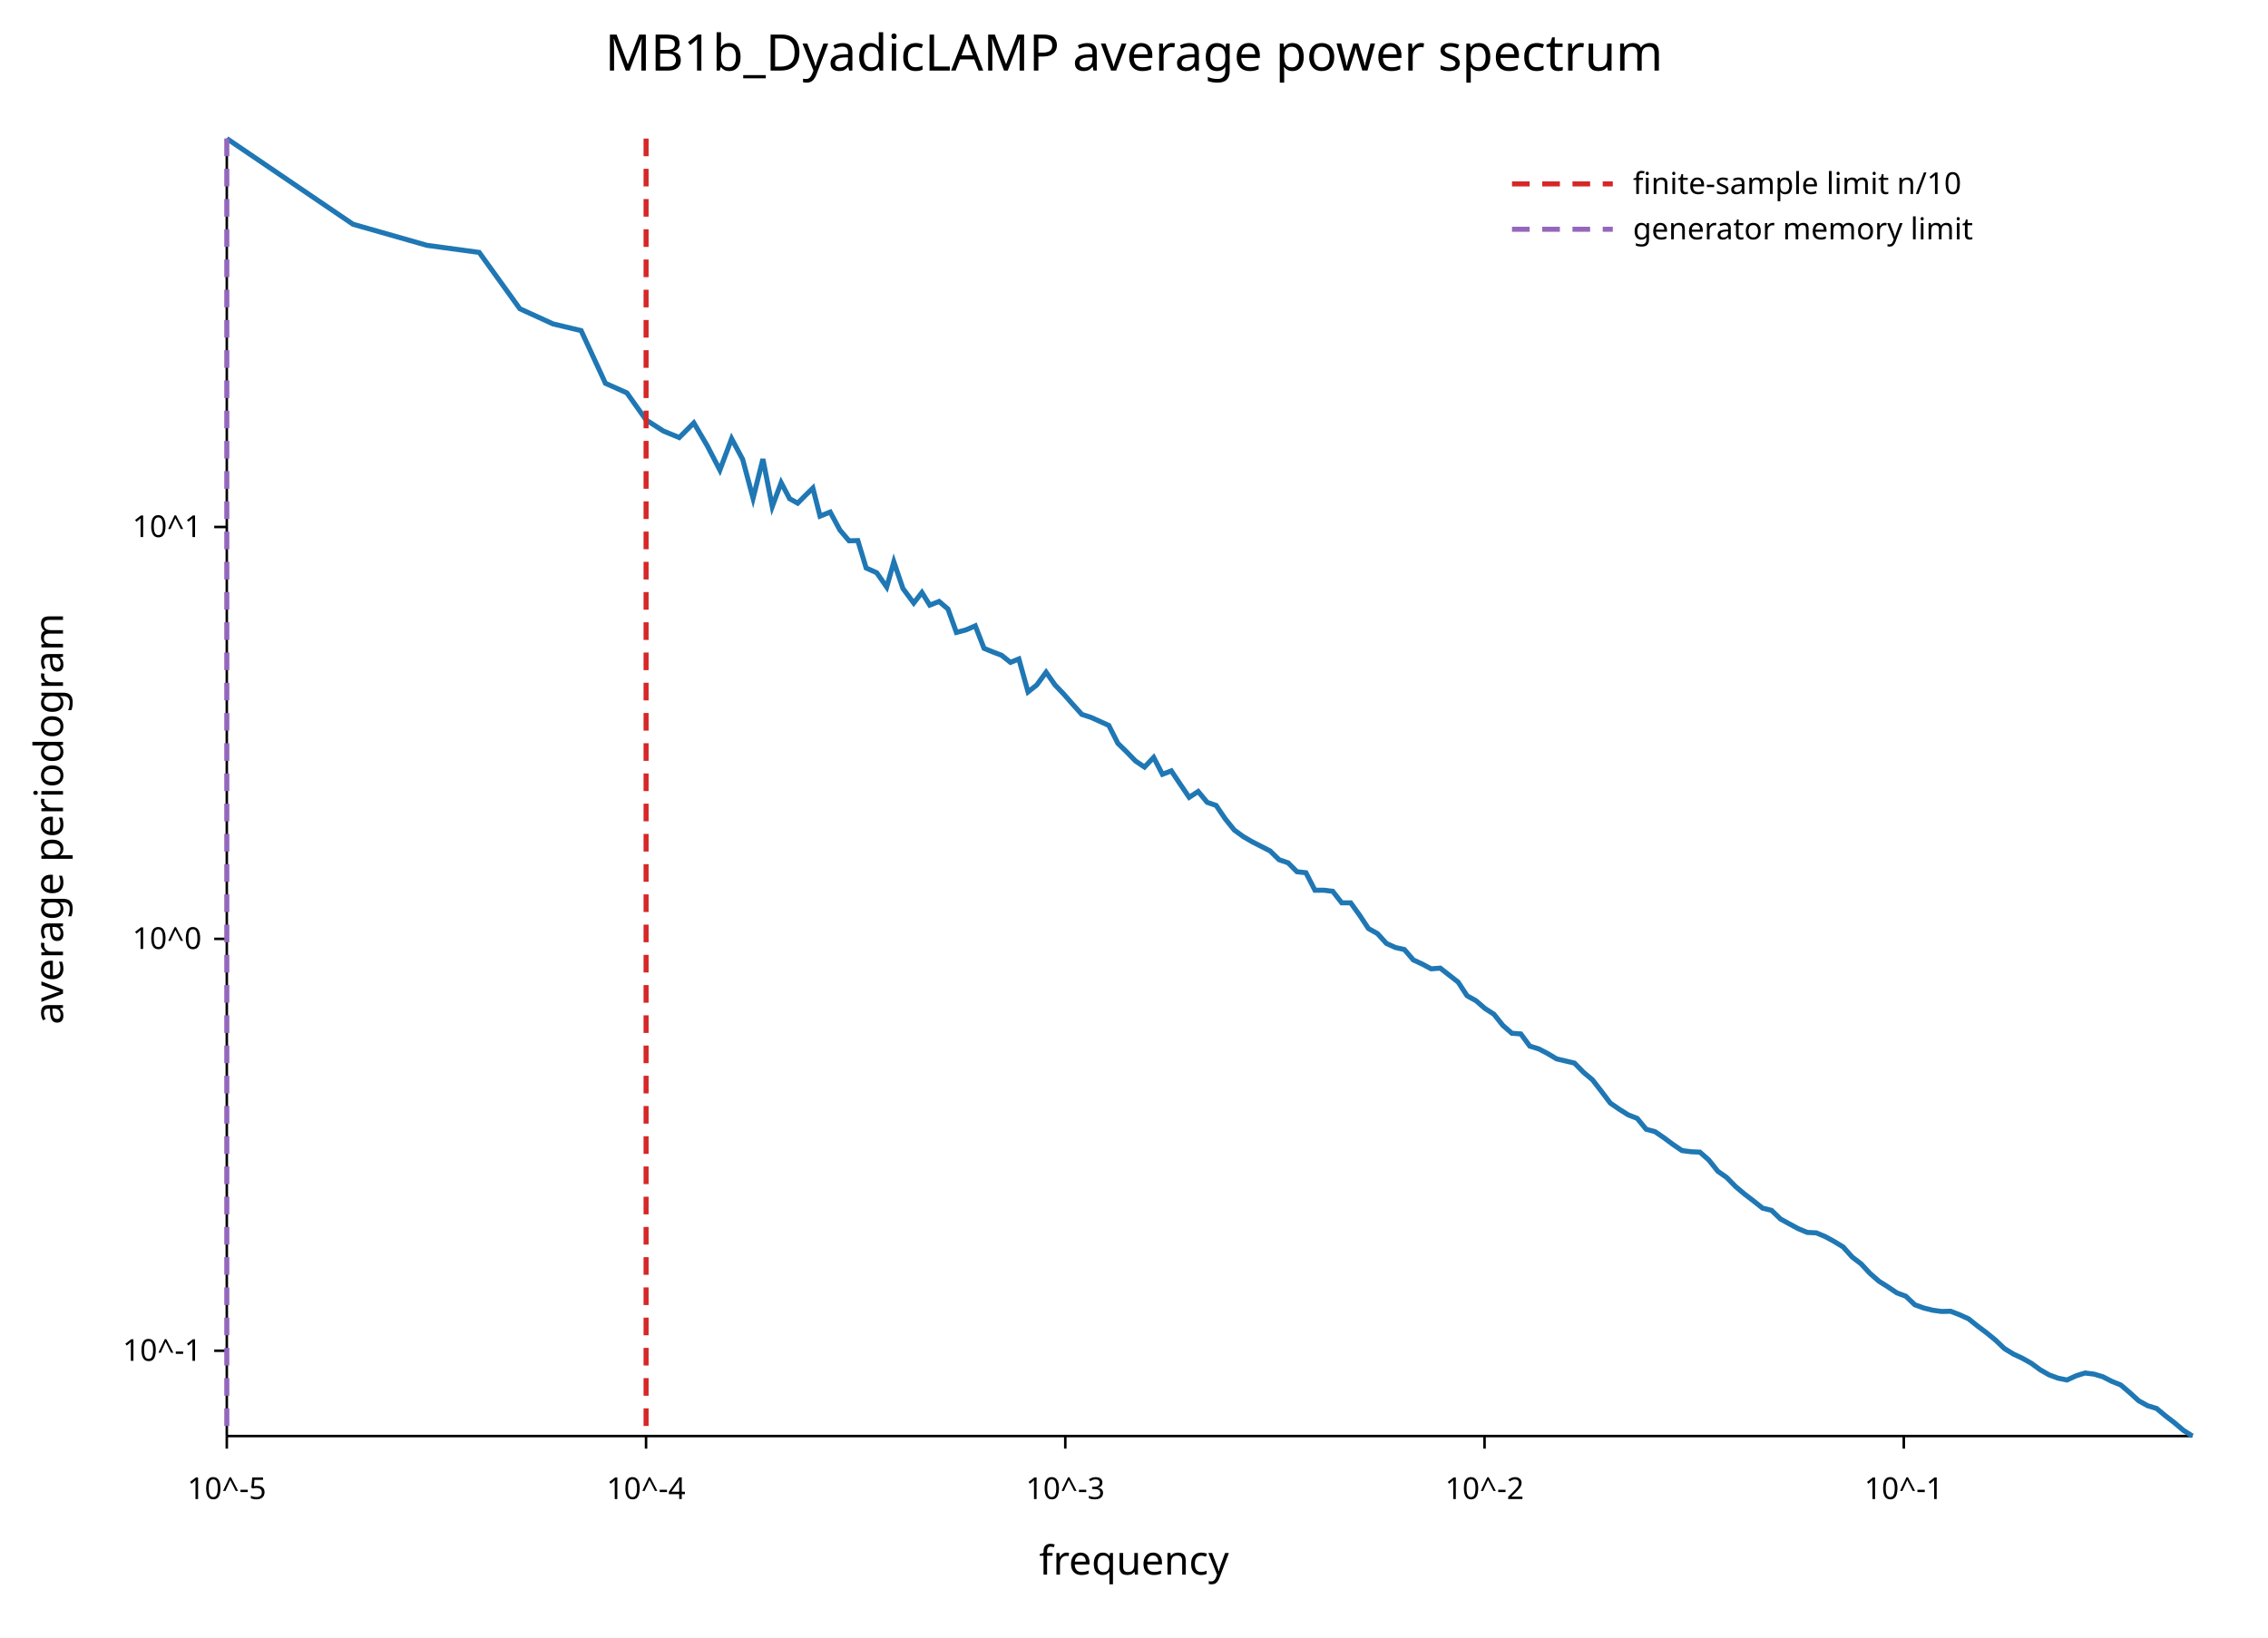
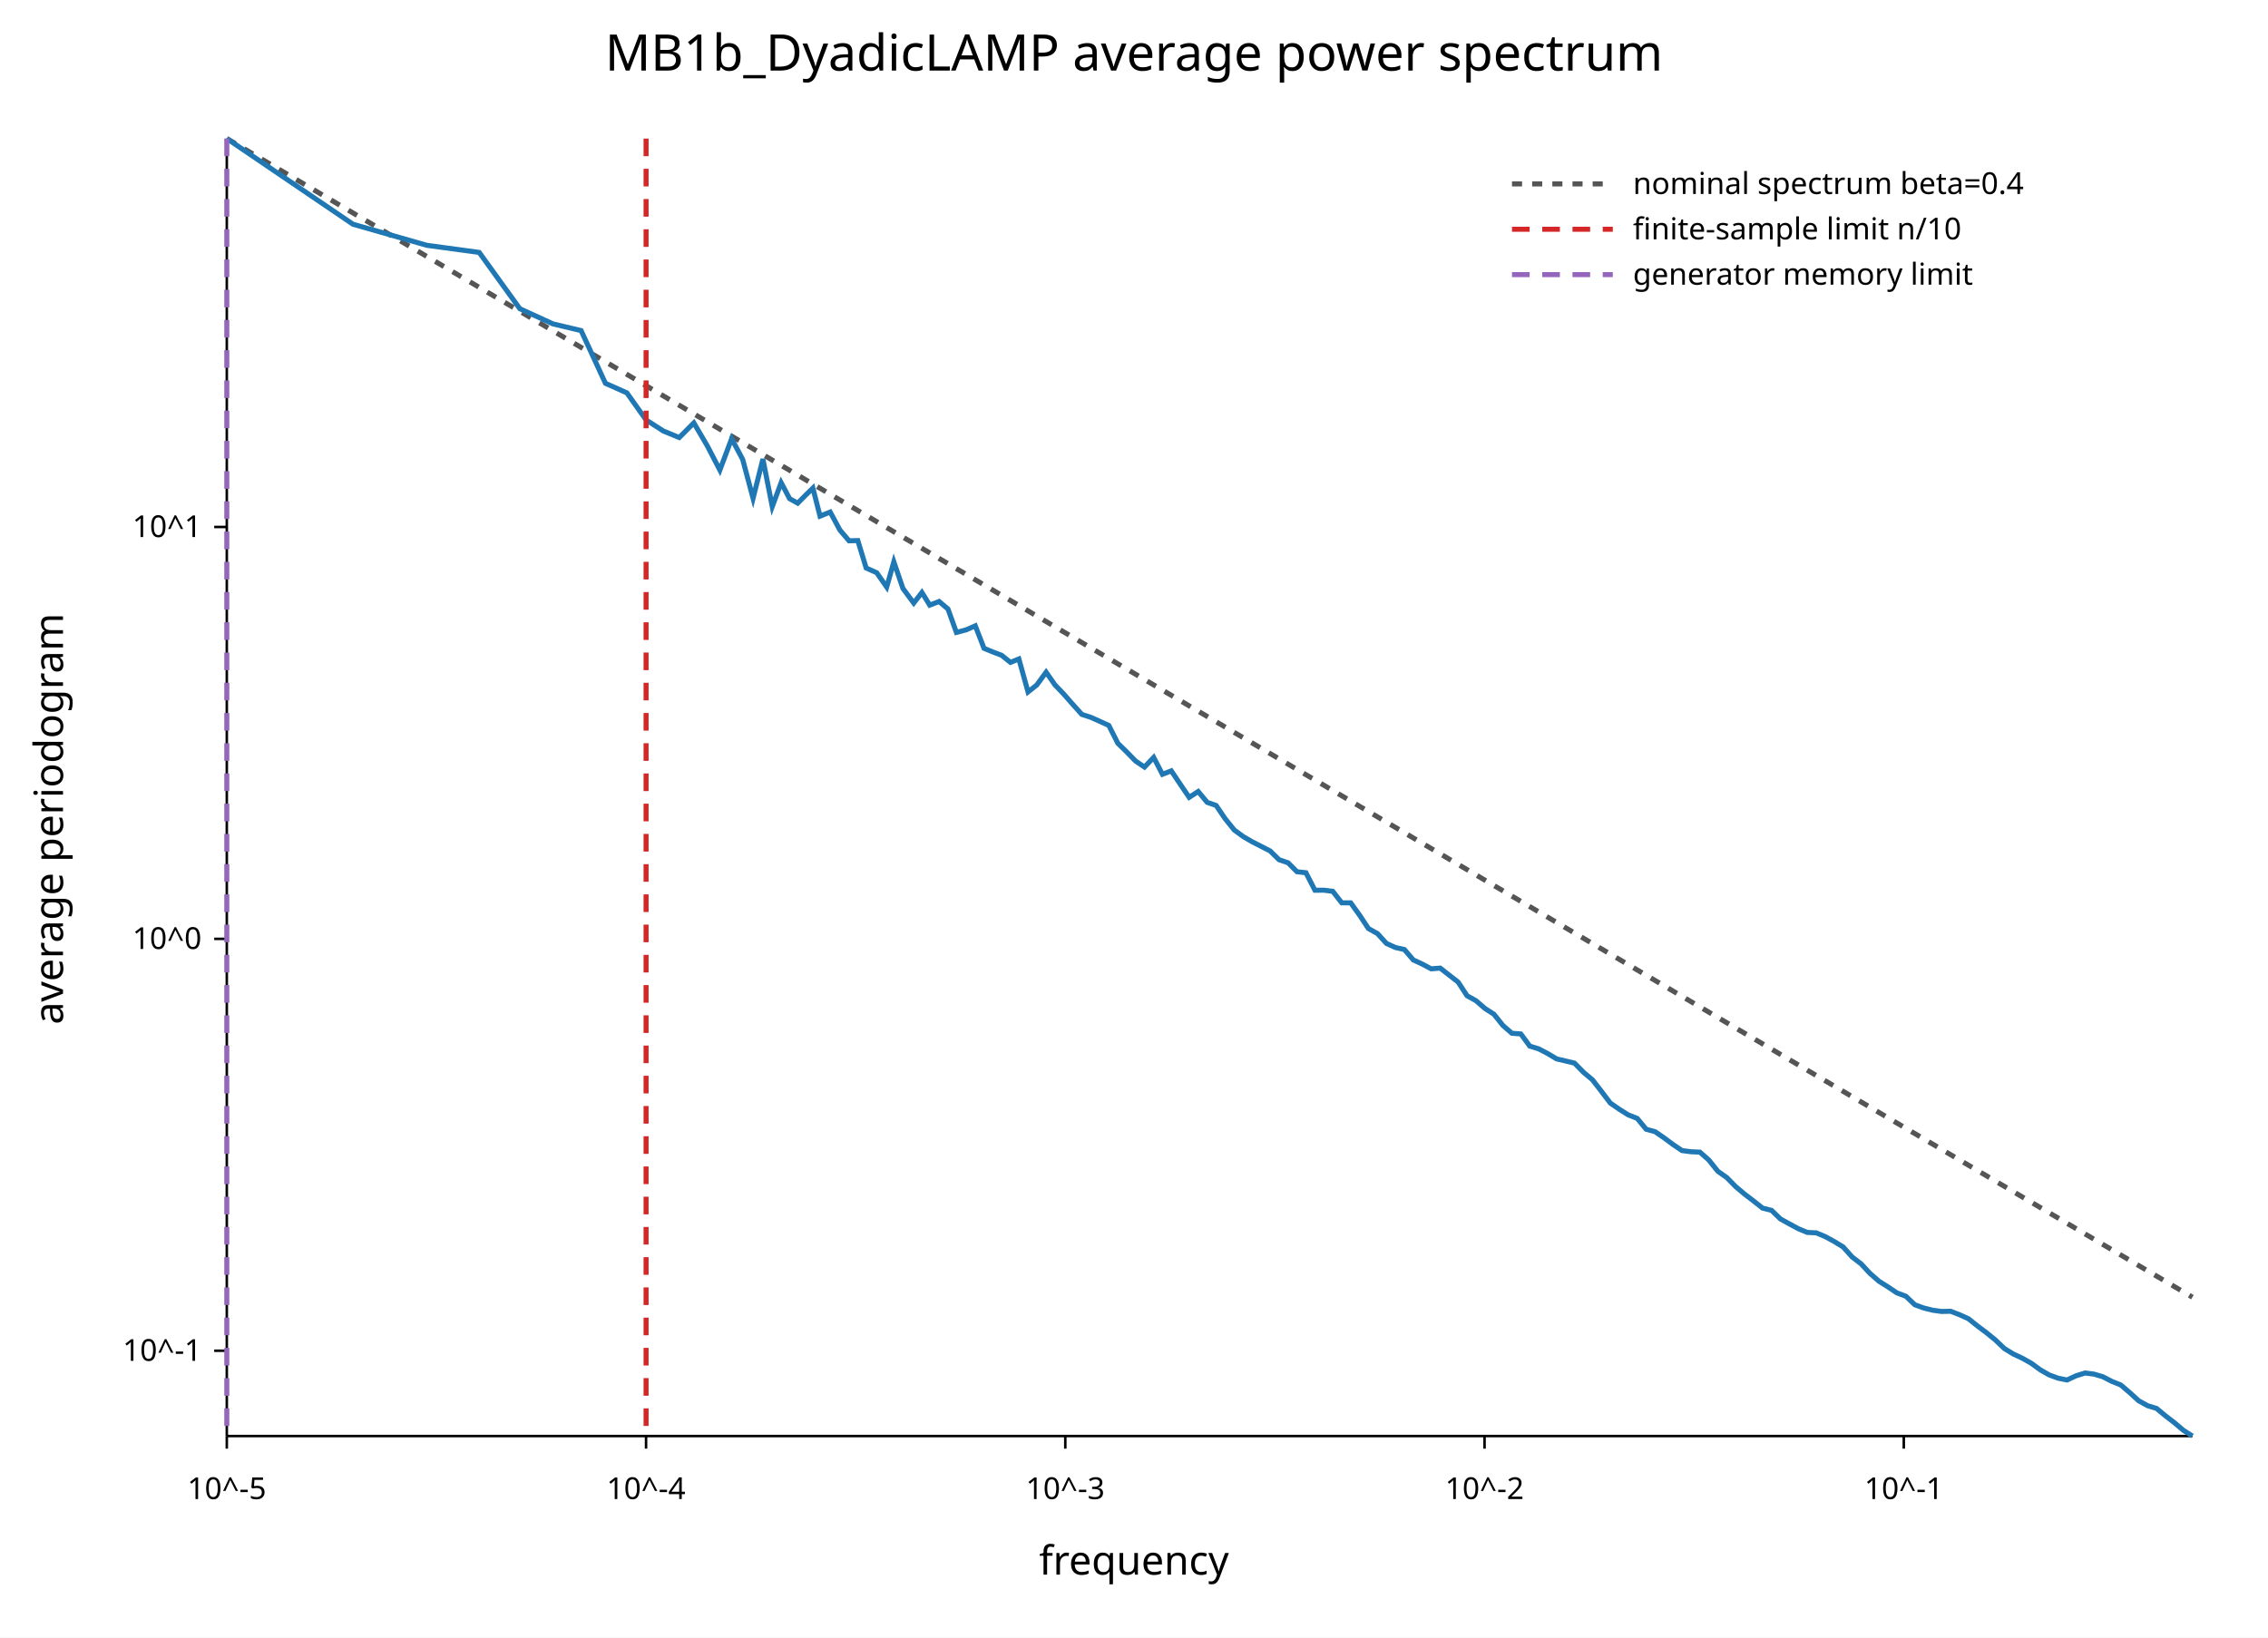
<svg xmlns="http://www.w3.org/2000/svg" width="900" height="650" viewBox="0 0 900 650">
  <rect width="100%" height="100%" fill="white" />
  <text x="450.0" y="28" text-anchor="middle" font-family="sans-serif" font-size="20">MB1b_DyadicLAMP average power spectrum</text>
  <line x1="90" y1="570" x2="870" y2="570" stroke="black" />
  <line x1="90" y1="55" x2="90" y2="570" stroke="black" />
  <line x1="90.0" y1="570" x2="90.0" y2="575" stroke="black" />
  <text x="90.0" y="595" text-anchor="middle" font-family="sans-serif" font-size="12">10^-5</text>
  <line x1="256.369" y1="570" x2="256.369" y2="575" stroke="black" />
  <text x="256.369" y="595" text-anchor="middle" font-family="sans-serif" font-size="12">10^-4</text>
  <line x1="422.737" y1="570" x2="422.737" y2="575" stroke="black" />
  <text x="422.737" y="595" text-anchor="middle" font-family="sans-serif" font-size="12">10^-3</text>
  <line x1="589.106" y1="570" x2="589.106" y2="575" stroke="black" />
  <text x="589.106" y="595" text-anchor="middle" font-family="sans-serif" font-size="12">10^-2</text>
  <line x1="755.475" y1="570" x2="755.475" y2="575" stroke="black" />
  <text x="755.475" y="595" text-anchor="middle" font-family="sans-serif" font-size="12">10^-1</text>
  <line x1="85" y1="536.139" x2="90" y2="536.139" stroke="black" />
  <text x="80" y="540.139" text-anchor="end" font-family="sans-serif" font-size="12">10^-1</text>
  <line x1="85" y1="372.654" x2="90" y2="372.654" stroke="black" />
  <text x="80" y="376.654" text-anchor="end" font-family="sans-serif" font-size="12">10^0</text>
  <line x1="85" y1="209.169" x2="90" y2="209.169" stroke="black" />
  <text x="80" y="213.169" text-anchor="end" font-family="sans-serif" font-size="12">10^1</text>
+   <polyline fill="none" stroke="#555555" stroke-width="2" stroke-dasharray="4 4" points="90.0,55.0 140.08,84.53 169.38,101.8 190.16,114.06 206.29,123.56 219.46,131.33 230.6,137.9 240.25,143.59 248.76,148.6 256.37,153.09 263.26,157.15 269.54,160.86 275.33,164.27 280.68,167.43 285.66,170.36 290.33,173.11 294.71,175.7 298.84,178.13 302.74,180.43 306.45,182.62 309.98,184.7 313.34,186.68 316.55,188.57 319.62,190.39 322.57,192.13 325.41,193.8 329.45,196.18 333.3,198.45 336.93,200.59 340.41,202.64 343.71,204.59 347.9,207.06 351.86,209.39 354.7,211.07 358.3,213.19 362.59,215.72 365.84,217.63 368.95,219.47 372.65,221.65 376.18,223.73 379.53,225.71 383.37,227.97 387.02,230.12 390.49,232.17 393.8,234.12 397.47,236.29 400.98,238.35 404.31,240.32 407.95,242.46 411.41,244.51 415.12,246.69 418.65,248.77 422.0,250.75 425.56,252.85 429.29,255.04 432.83,257.13 436.2,259.12 440.0,261.36 443.61,263.49 447.04,265.51 450.57,267.59 454.16,269.71 457.81,271.86 461.28,273.91 464.8,275.98 468.34,278.07 471.9,280.17 475.47,282.27 479.04,284.38 482.6,286.47 486.14,288.56 489.8,290.72 493.42,292.86 496.87,294.89 500.4,296.97 504.01,299.1 507.56,301.19 511.15,303.31 514.68,305.39 518.23,307.49 521.8,309.59 525.29,311.65 528.87,313.76 532.44,315.86 535.99,317.96 539.52,320.04 543.02,322.1 546.62,324.22 550.18,326.32 553.74,328.42 557.3,330.52 560.86,332.62 564.4,334.71 567.93,336.79 571.52,338.9 575.07,341.0 578.62,343.09 582.17,345.18 585.7,347.26 589.28,349.38 592.83,351.47 596.38,353.56 599.95,355.67 603.5,357.76 607.05,359.85 610.59,361.94 614.15,364.04 617.72,366.14 621.25,368.23 624.8,370.32 628.37,372.42 631.93,374.52 635.47,376.61 639.02,378.7 642.57,380.79 646.13,382.9 649.69,384.99 653.24,387.08 656.79,389.18 660.34,391.27 663.9,393.37 667.46,395.47 671.01,397.56 674.56,399.66 678.11,401.75 681.67,403.85 685.22,405.94 688.77,408.04 692.32,410.13 695.88,412.23 699.43,414.32 702.98,416.42 706.54,418.51 710.09,420.61 713.64,422.7 717.2,424.8 720.76,426.9 724.31,428.99 727.86,431.08 731.42,433.18 734.97,435.27 738.52,437.37 742.07,439.46 745.63,441.56 749.18,443.66 752.74,445.75 756.29,447.84 759.84,449.94 763.4,452.04 766.95,454.13 770.5,456.22 774.05,458.32 777.61,460.41 781.16,462.51 784.72,464.6 788.27,466.7 791.82,468.8 795.38,470.89 798.93,472.99 802.48,475.08 806.04,477.18 809.59,479.27 813.14,481.37 816.7,483.46 820.25,485.56 823.8,487.65 827.36,489.75 830.91,491.84 834.46,493.94 838.02,496.03 841.57,498.13 845.13,500.22 848.68,502.32 852.23,504.41 855.79,506.51 859.34,508.6 862.89,510.7 866.45,512.79 870.0,514.89" />
+   <line x1="600" y1="73" x2="640" y2="73" stroke="#555555" stroke-width="2" stroke-dasharray="4 4" />
+   <text x="648" y="77" font-family="sans-serif" font-size="12">nominal spectrum beta=0.4</text>
  <polyline fill="none" stroke="#1f77b4" stroke-width="2" points="90.0,55.0 140.08,89.01 169.38,97.37 190.16,100.19 206.29,122.55 219.46,128.57 230.6,131.22 240.25,152.14 248.76,155.94 256.37,166.67 263.26,171.09 269.54,173.67 275.33,167.86 280.68,176.98 285.66,186.58 290.33,174.12 294.71,182.34 298.84,197.79 302.74,182.21 306.45,201.08 309.98,191.58 313.34,197.94 316.55,199.72 319.62,196.62 322.57,193.73 325.41,204.86 329.45,203.25 333.3,210.4 336.93,214.65 340.41,214.57 343.71,225.45 347.9,227.33 351.86,233.01 354.7,223.0 358.3,233.57 362.59,239.36 365.84,235.17 368.95,240.19 372.65,238.74 376.18,241.73 379.53,251.03 383.37,250.01 387.02,248.41 390.49,257.34 393.8,258.7 397.47,260.1 400.98,262.91 404.31,261.56 407.95,274.64 411.41,271.9 415.12,266.81 418.65,271.87 422.0,275.36 425.56,279.41 429.29,283.56 432.83,284.71 436.2,286.21 440.0,287.94 443.61,295.06 447.04,298.39 450.57,302.03 454.16,304.47 457.81,300.64 461.28,307.33 464.8,305.97 468.34,311.26 471.9,316.48 475.47,314.16 479.04,318.47 482.6,319.7 486.14,324.93 489.8,329.47 493.42,332.1 496.87,334.11 500.4,335.91 504.01,337.76 507.56,341.24 511.15,342.47 514.68,346.01 518.23,346.41 521.8,353.36 525.29,353.34 528.87,353.78 532.44,358.36 535.99,358.36 539.52,363.25 543.02,368.55 546.62,370.57 550.18,374.48 553.74,376.09 557.3,376.89 560.86,381.04 564.4,382.67 567.93,384.55 571.52,384.27 575.07,387.05 578.62,389.81 582.17,395.24 585.7,397.2 589.28,400.29 592.83,402.57 596.38,407.01 599.95,410.13 603.5,410.39 607.05,415.22 610.59,416.32 614.15,418.17 617.72,420.3 621.25,421.13 624.8,421.97 628.37,425.62 631.93,428.6 635.47,433.16 639.02,437.84 642.57,440.29 646.13,442.52 649.69,443.92 653.24,448.23 656.79,449.2 660.34,451.64 663.9,454.28 667.46,456.69 671.01,457.15 674.56,457.31 678.11,460.44 681.67,464.9 685.22,467.39 688.77,471.01 692.32,473.99 695.88,476.71 699.43,479.53 702.98,480.41 706.54,483.84 710.09,485.8 713.64,487.71 717.2,489.18 720.76,489.35 724.31,490.84 727.86,492.78 731.42,494.95 734.97,498.92 738.52,501.64 742.07,505.45 745.63,508.56 749.18,510.79 752.74,513.18 756.29,514.5 759.84,517.89 763.4,519.18 766.95,520.06 770.5,520.55 774.05,520.47 777.61,521.85 781.16,523.46 784.72,526.32 788.27,528.98 791.82,531.87 795.38,535.26 798.93,537.43 802.48,539.1 806.04,541.09 809.59,543.69 813.14,545.72 816.7,547.03 820.25,547.75 823.8,546.1 827.36,544.98 830.91,545.41 834.46,546.46 838.02,548.3 841.57,549.72 845.13,552.76 848.68,555.99 852.23,557.96 855.79,559.05 859.34,562.0 862.89,564.73 866.45,567.75 870.0,570.0" />
  <line x1="256.38" y1="55" x2="256.38" y2="570" stroke="#d62728" stroke-width="2" stroke-dasharray="7 5" />
-   <line x1="600" y1="73" x2="640" y2="73" stroke="#d62728" stroke-width="2" stroke-dasharray="7 5" />
-   <text x="648" y="77" font-family="sans-serif" font-size="12">finite-sample limit n/10</text>
+   <line x1="600" y1="91" x2="640" y2="91" stroke="#d62728" stroke-width="2" stroke-dasharray="7 5" />
+   <text x="648" y="95" font-family="sans-serif" font-size="12">finite-sample limit n/10</text>
  <line x1="90.0" y1="55" x2="90.0" y2="570" stroke="#9467bd" stroke-width="2" stroke-dasharray="7 5" />
-   <line x1="600" y1="91" x2="640" y2="91" stroke="#9467bd" stroke-width="2" stroke-dasharray="7 5" />
-   <text x="648" y="95" font-family="sans-serif" font-size="12">generator memory limit</text>
+   <line x1="600" y1="109" x2="640" y2="109" stroke="#9467bd" stroke-width="2" stroke-dasharray="7 5" />
+   <text x="648" y="113" font-family="sans-serif" font-size="12">generator memory limit</text>
  <text x="450.0" y="625" text-anchor="middle" font-family="sans-serif" font-size="16">frequency</text>
  <text x="25" y="325.0" transform="rotate(-90 25 325.0)" text-anchor="middle" font-family="sans-serif" font-size="16">average periodogram</text>
</svg>
